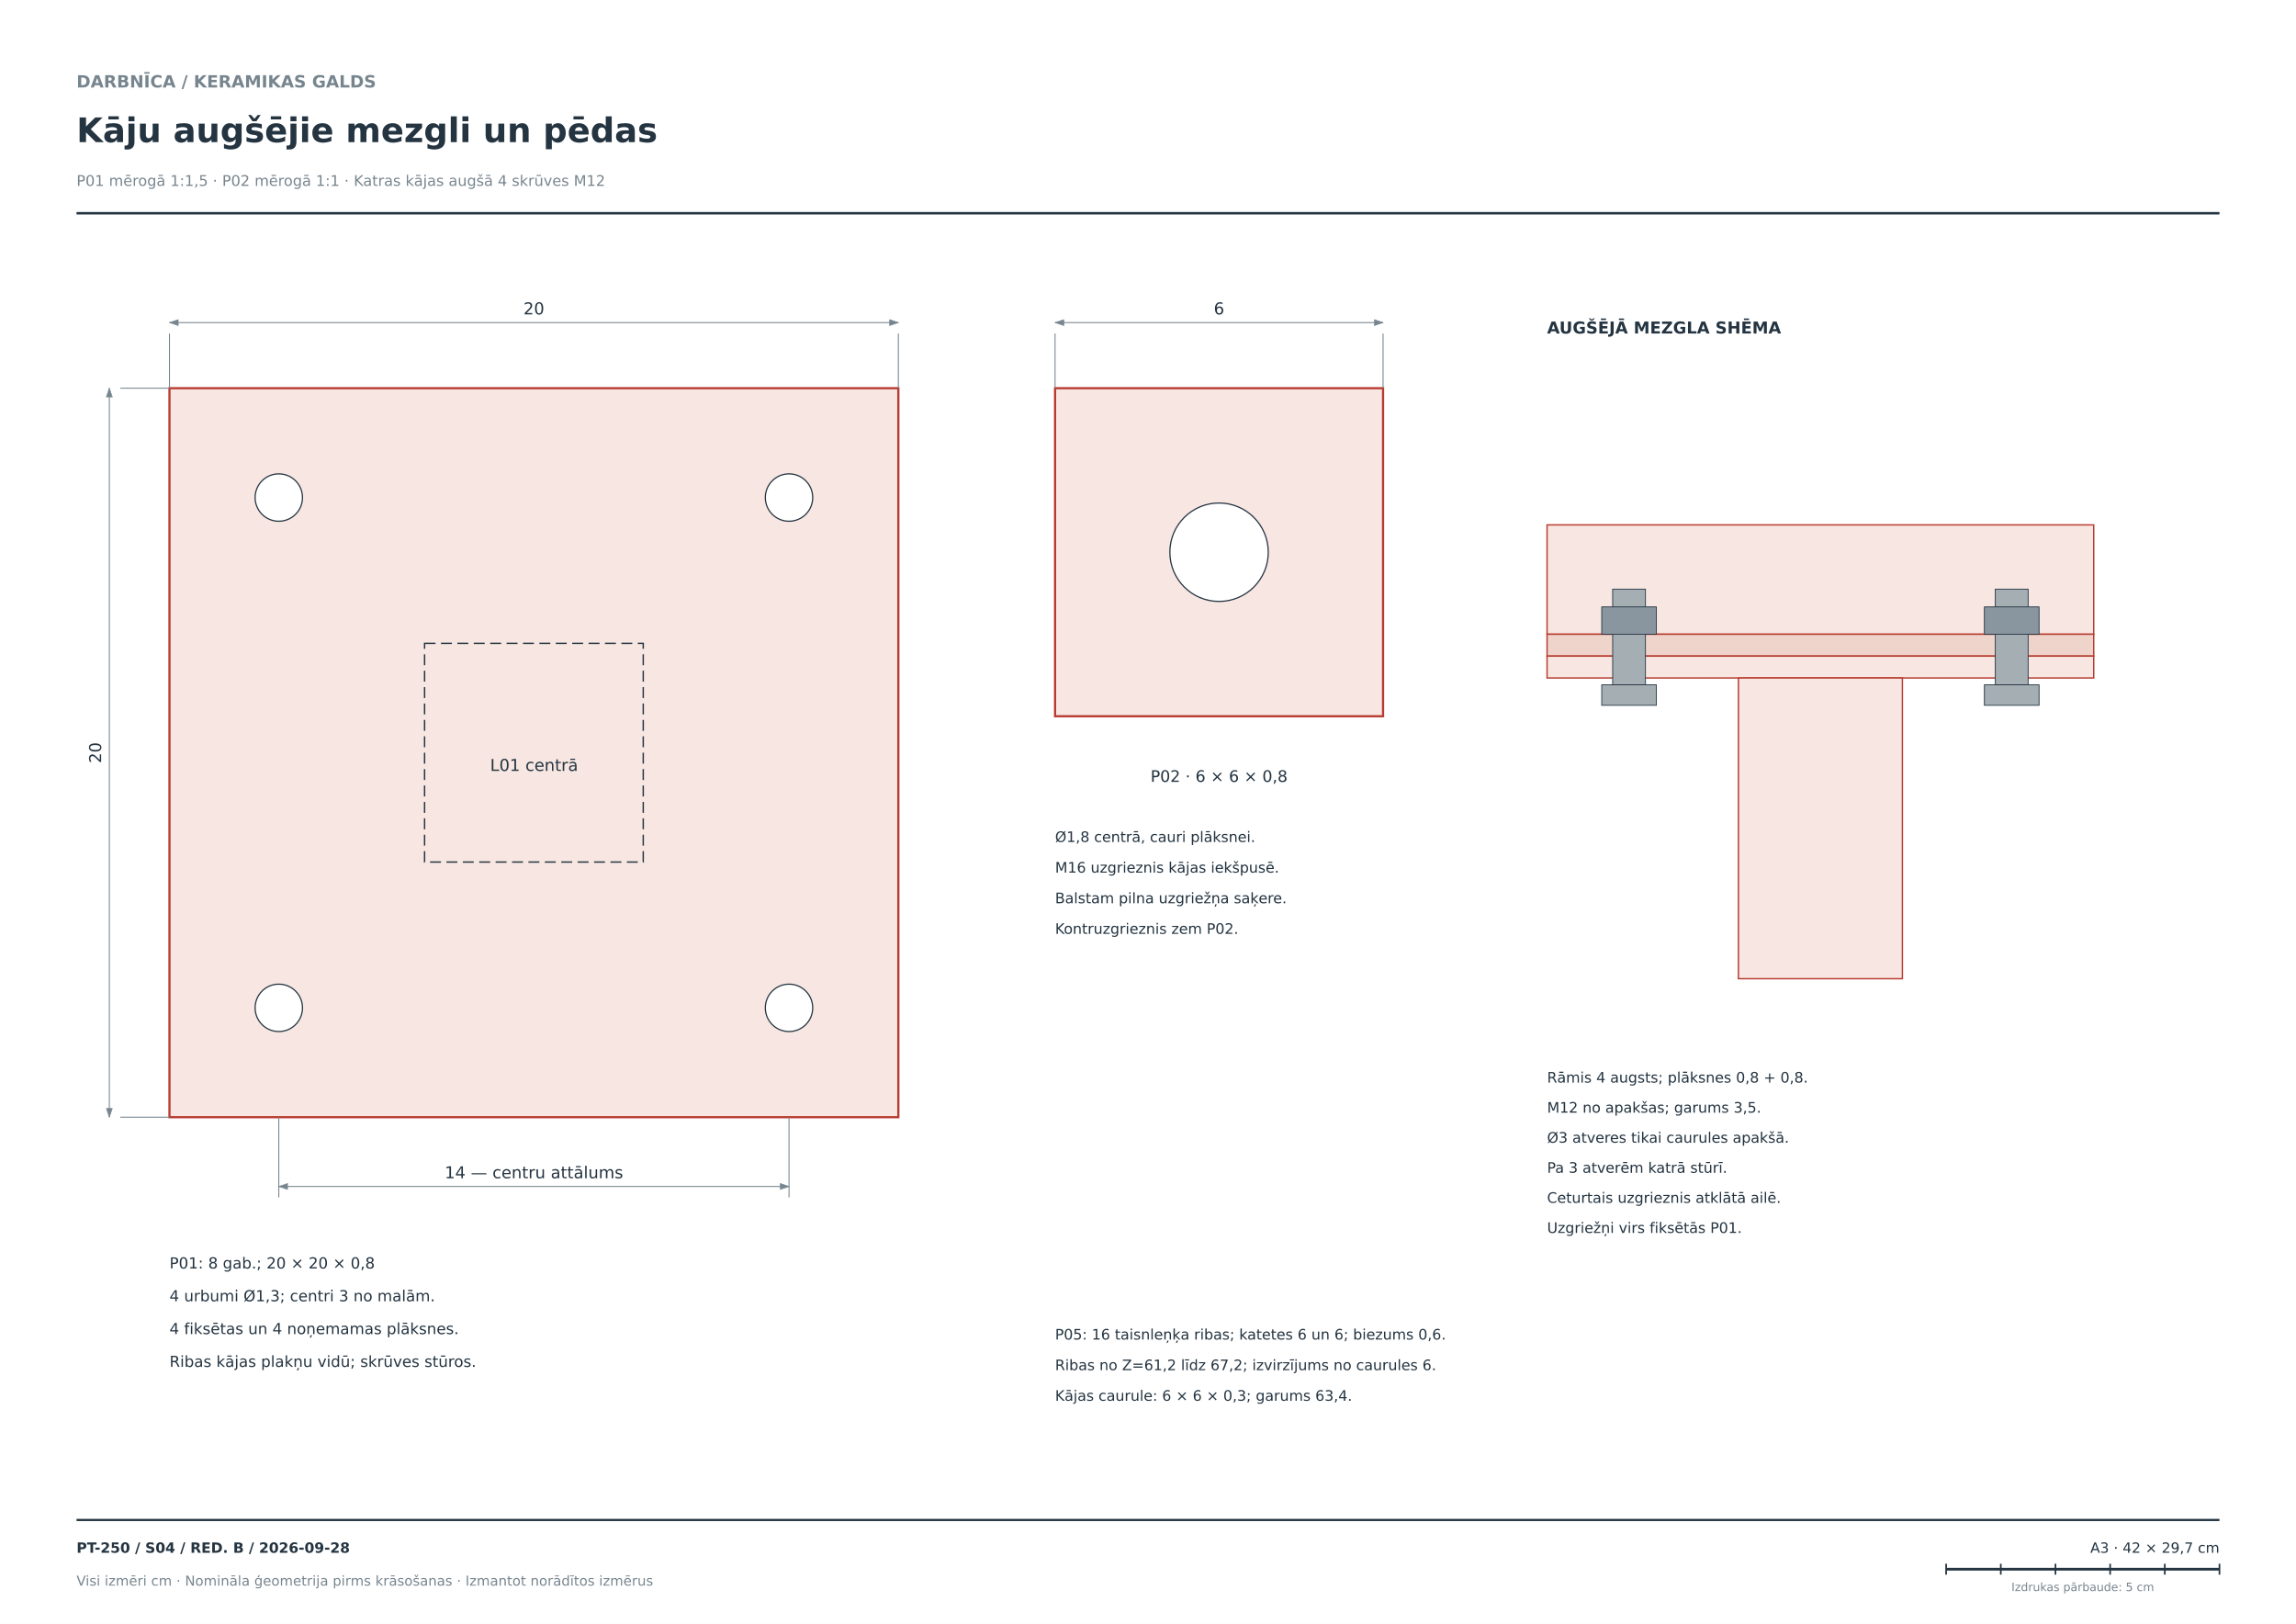
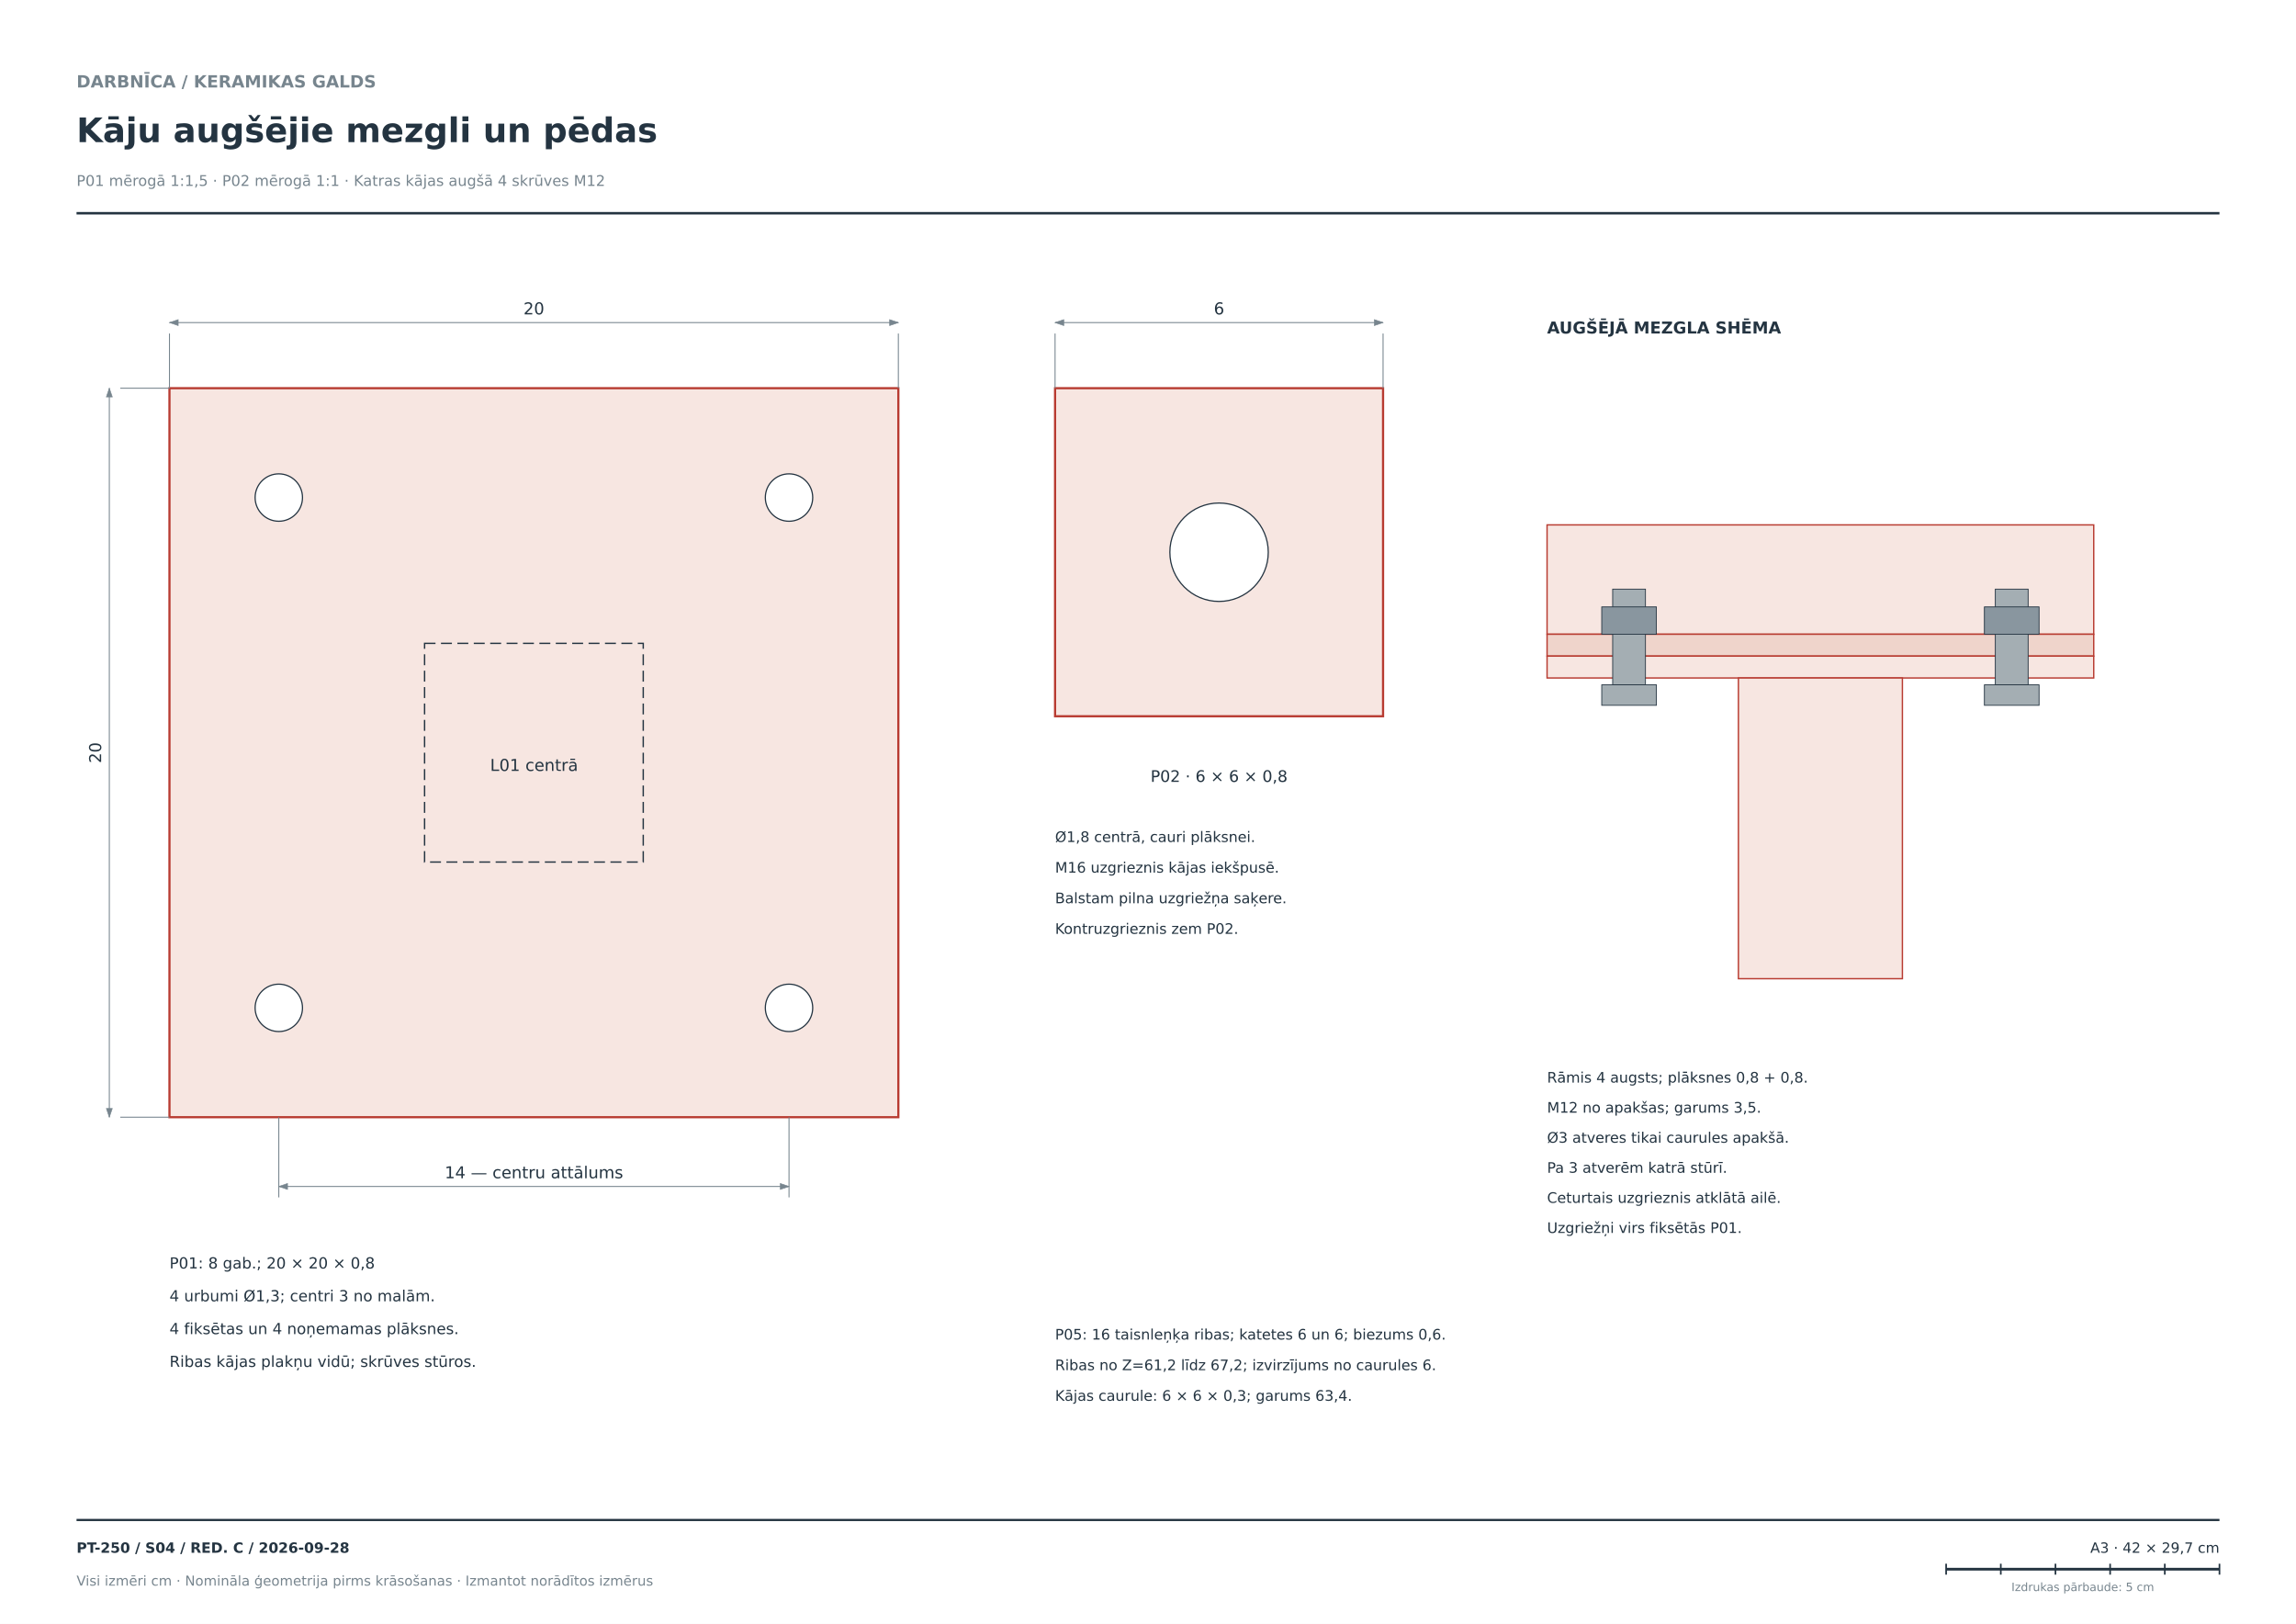
<svg xmlns="http://www.w3.org/2000/svg" width="42cm" height="29.7cm" viewBox="0 0 420 297">
  <rect width="420" height="297" fill="white" />
  <text x="14" y="16" font-family="DejaVu Sans" font-size="3.1" fill="#77858e" text-anchor="start" font-weight="bold">DARBNĪCA / KERAMIKAS GALDS</text>
  <text x="14" y="26" font-family="DejaVu Sans" font-size="6.2" fill="#243441" text-anchor="start" font-weight="bold">Kāju augšējie mezgli un pēdas</text>
  <text x="14" y="34" font-family="DejaVu Sans" font-size="2.7" fill="#77858e" text-anchor="start">P01 mērogā 1:1,5 · P02 mērogā 1:1 · Katras kājas augšā 4 skrūves M12</text>
  <line x1="14" y1="39" x2="406" y2="39" stroke="#243441" stroke-width="0.45" />
  <line x1="14" y1="278" x2="406" y2="278" stroke="#243441" stroke-width="0.4" />
-   <text x="14" y="284" font-family="DejaVu Sans" font-size="2.6" fill="#243441" text-anchor="start" font-weight="bold">PT-250  /  S04  /  RED. B  /  2026-09-28</text>
+   <text x="14" y="284" font-family="DejaVu Sans" font-size="2.6" fill="#243441" text-anchor="start" font-weight="bold">PT-250  /  S04  /  RED. C  /  2026-09-28</text>
  <text x="14" y="290" font-family="DejaVu Sans" font-size="2.5" fill="#77858e" text-anchor="start">Visi izmēri cm · Nomināla ģeometrija pirms krāsošanas · Izmantot norādītos izmērus</text>
  <text x="406" y="284" font-family="DejaVu Sans" font-size="2.6" fill="#243441" text-anchor="end">A3 · 42 × 29,7 cm</text>
  <line x1="356" y1="287" x2="406" y2="287" stroke="#243441" stroke-width="0.5" />
  <line x1="356" y1="286" x2="356" y2="288" stroke="#243441" stroke-width="0.3" />
  <line x1="366" y1="286" x2="366" y2="288" stroke="#243441" stroke-width="0.3" />
  <line x1="376" y1="286" x2="376" y2="288" stroke="#243441" stroke-width="0.3" />
  <line x1="386" y1="286" x2="386" y2="288" stroke="#243441" stroke-width="0.3" />
  <line x1="396" y1="286" x2="396" y2="288" stroke="#243441" stroke-width="0.3" />
  <line x1="406" y1="286" x2="406" y2="288" stroke="#243441" stroke-width="0.3" />
  <text x="381" y="291" font-family="DejaVu Sans" font-size="2.1" fill="#77858e" text-anchor="middle">Izdrukas pārbaude: 5 cm</text>
  <rect x="31" y="71" width="133.333" height="133.333" fill="#f7e6e1" stroke="#b83b31" stroke-width="0.4" rx="0" />
  <rect x="77.667" y="117.667" width="40" height="40" fill="none" stroke="#243441" stroke-width="0.25" rx="0" stroke-dasharray="2 1" />
  <circle cx="51" cy="91" r="4.333" fill="white" stroke="#243441" stroke-width="0.22" />
  <circle cx="51" cy="184.333" r="4.333" fill="white" stroke="#243441" stroke-width="0.22" />
  <circle cx="144.333" cy="91" r="4.333" fill="white" stroke="#243441" stroke-width="0.22" />
  <circle cx="144.333" cy="184.333" r="4.333" fill="white" stroke="#243441" stroke-width="0.22" />
  <line x1="31" y1="71" x2="31" y2="61" stroke="#77858e" stroke-width="0.18" />
  <line x1="164.333" y1="71" x2="164.333" y2="61" stroke="#77858e" stroke-width="0.18" />
  <line x1="31" y1="59" x2="164.333" y2="59" stroke="#77858e" stroke-width="0.18" />
  <polygon points="31,59 32.6,58.45 32.6,59.55" fill="#77858e" stroke="#77858e" stroke-width="0.1" />
  <polygon points="164.333,59 162.733,58.45 162.733,59.55" fill="#77858e" stroke="#77858e" stroke-width="0.1" />
  <text x="97.667" y="57.5" font-family="DejaVu Sans" font-size="3" fill="#243441" text-anchor="middle">20</text>
  <line x1="51" y1="204.333" x2="51" y2="219" stroke="#77858e" stroke-width="0.18" />
  <line x1="144.333" y1="204.333" x2="144.333" y2="219" stroke="#77858e" stroke-width="0.18" />
  <line x1="51" y1="217" x2="144.333" y2="217" stroke="#77858e" stroke-width="0.18" />
  <polygon points="51,217 52.6,216.45 52.6,217.55" fill="#77858e" stroke="#77858e" stroke-width="0.1" />
  <polygon points="144.333,217 142.733,216.45 142.733,217.55" fill="#77858e" stroke="#77858e" stroke-width="0.1" />
  <text x="97.667" y="215.5" font-family="DejaVu Sans" font-size="3" fill="#243441" text-anchor="middle">14 — centru attālums</text>
  <line x1="31" y1="71" x2="22" y2="71" stroke="#77858e" stroke-width="0.18" />
  <line x1="31" y1="204.333" x2="22" y2="204.333" stroke="#77858e" stroke-width="0.18" />
  <line x1="20" y1="71" x2="20" y2="204.333" stroke="#77858e" stroke-width="0.18" />
  <polygon points="20,71 19.45,72.6 20.55,72.6" fill="#77858e" stroke="#77858e" stroke-width="0.1" />
  <polygon points="20,204.333 19.45,202.733 20.55,202.733" fill="#77858e" stroke="#77858e" stroke-width="0.1" />
  <text x="18.5" y="137.667" font-family="DejaVu Sans" font-size="3" fill="#243441" text-anchor="middle" transform="rotate(-90 18.5 137.667)">20</text>
  <text x="97.7" y="141" font-family="DejaVu Sans" font-size="3" fill="#243441" text-anchor="middle">L01 centrā</text>
  <text x="31" y="232" font-family="DejaVu Sans" font-size="2.8" fill="#243441" text-anchor="start">P01: 8 gab.; 20 × 20 × 0,8</text>
  <text x="31" y="238" font-family="DejaVu Sans" font-size="2.8" fill="#243441" text-anchor="start">4 urbumi Ø1,3; centri 3 no malām.</text>
  <text x="31" y="244" font-family="DejaVu Sans" font-size="2.8" fill="#243441" text-anchor="start">4 fiksētas un 4 noņemamas plāksnes.</text>
  <text x="31" y="250" font-family="DejaVu Sans" font-size="2.8" fill="#243441" text-anchor="start">Ribas kājas plakņu vidū; skrūves stūros.</text>
  <rect x="193" y="71" width="60" height="60" fill="#f7e6e1" stroke="#b83b31" stroke-width="0.4" rx="0" />
  <circle cx="223" cy="101" r="9" fill="white" stroke="#243441" stroke-width="0.22" />
  <line x1="193" y1="71" x2="193" y2="61" stroke="#77858e" stroke-width="0.18" />
  <line x1="253" y1="71" x2="253" y2="61" stroke="#77858e" stroke-width="0.18" />
  <line x1="193" y1="59" x2="253" y2="59" stroke="#77858e" stroke-width="0.18" />
  <polygon points="193,59 194.6,58.45 194.6,59.55" fill="#77858e" stroke="#77858e" stroke-width="0.1" />
  <polygon points="253,59 251.4,58.45 251.4,59.55" fill="#77858e" stroke="#77858e" stroke-width="0.1" />
  <text x="223" y="57.5" font-family="DejaVu Sans" font-size="3" fill="#243441" text-anchor="middle">6</text>
  <text x="223" y="143" font-family="DejaVu Sans" font-size="2.9" fill="#243441" text-anchor="middle">P02 · 6 × 6 × 0,8</text>
  <text x="193" y="154" font-family="DejaVu Sans" font-size="2.65" fill="#243441" text-anchor="start">Ø1,8 centrā, cauri plāksnei.</text>
  <text x="193" y="159.6" font-family="DejaVu Sans" font-size="2.65" fill="#243441" text-anchor="start">M16 uzgrieznis kājas iekšpusē.</text>
  <text x="193" y="165.2" font-family="DejaVu Sans" font-size="2.65" fill="#243441" text-anchor="start">Balstam pilna uzgriežņa saķere.</text>
  <text x="193" y="170.8" font-family="DejaVu Sans" font-size="2.65" fill="#243441" text-anchor="start">Kontruzgrieznis zem P02.</text>
  <text x="283" y="61" font-family="DejaVu Sans" font-size="3" fill="#243441" text-anchor="start" font-weight="bold">AUGŠĒJĀ MEZGLA SHĒMA</text>
  <rect x="283" y="96" width="100" height="20" fill="#f7e6e1" stroke="#b83b31" stroke-width="0.25" rx="0" />
  <rect x="283" y="116" width="100" height="4" fill="#efd4cb" stroke="#b83b31" stroke-width="0.25" rx="0" />
  <rect x="283" y="120" width="100" height="4" fill="#f7e6e1" stroke="#b83b31" stroke-width="0.25" rx="0" />
  <rect x="318" y="124" width="30" height="55" fill="#f7e6e1" stroke="#b83b31" stroke-width="0.25" rx="0" />
  <rect x="295" y="107.75" width="6" height="17.5" fill="#a4aeb3" stroke="#243441" stroke-width="0.15" rx="0" />
  <rect x="293" y="125.25" width="10" height="3.75" fill="#a4aeb3" stroke="#243441" stroke-width="0.15" rx="0" />
  <rect x="293" y="111" width="10" height="5" fill="#89969f" stroke="#243441" stroke-width="0.15" rx="0" />
  <rect x="365" y="107.75" width="6" height="17.5" fill="#a4aeb3" stroke="#243441" stroke-width="0.15" rx="0" />
  <rect x="363" y="125.25" width="10" height="3.75" fill="#a4aeb3" stroke="#243441" stroke-width="0.15" rx="0" />
  <rect x="363" y="111" width="10" height="5" fill="#89969f" stroke="#243441" stroke-width="0.15" rx="0" />
  <text x="283" y="198" font-family="DejaVu Sans" font-size="2.65" fill="#243441" text-anchor="start">Rāmis 4 augsts; plāksnes 0,8 + 0,8.</text>
  <text x="283" y="203.5" font-family="DejaVu Sans" font-size="2.65" fill="#243441" text-anchor="start">M12 no apakšas; garums 3,5.</text>
  <text x="283" y="209" font-family="DejaVu Sans" font-size="2.65" fill="#243441" text-anchor="start">Ø3 atveres tikai caurules apakšā.</text>
  <text x="283" y="214.5" font-family="DejaVu Sans" font-size="2.65" fill="#243441" text-anchor="start">Pa 3 atverēm katrā stūrī.</text>
  <text x="283" y="220" font-family="DejaVu Sans" font-size="2.65" fill="#243441" text-anchor="start">Ceturtais uzgrieznis atklātā ailē.</text>
  <text x="283" y="225.5" font-family="DejaVu Sans" font-size="2.65" fill="#243441" text-anchor="start">Uzgriežņi virs fiksētās P01.</text>
  <text x="193" y="245" font-family="DejaVu Sans" font-size="2.65" fill="#243441" text-anchor="start">P05: 16 taisnleņķa ribas; katetes 6 un 6; biezums 0,6.</text>
  <text x="193" y="250.6" font-family="DejaVu Sans" font-size="2.65" fill="#243441" text-anchor="start">Ribas no Z=61,2 līdz 67,2; izvirzījums no caurules 6.</text>
  <text x="193" y="256.2" font-family="DejaVu Sans" font-size="2.65" fill="#243441" text-anchor="start">Kājas caurule: 6 × 6 × 0,3; garums 63,4.</text>
</svg>
